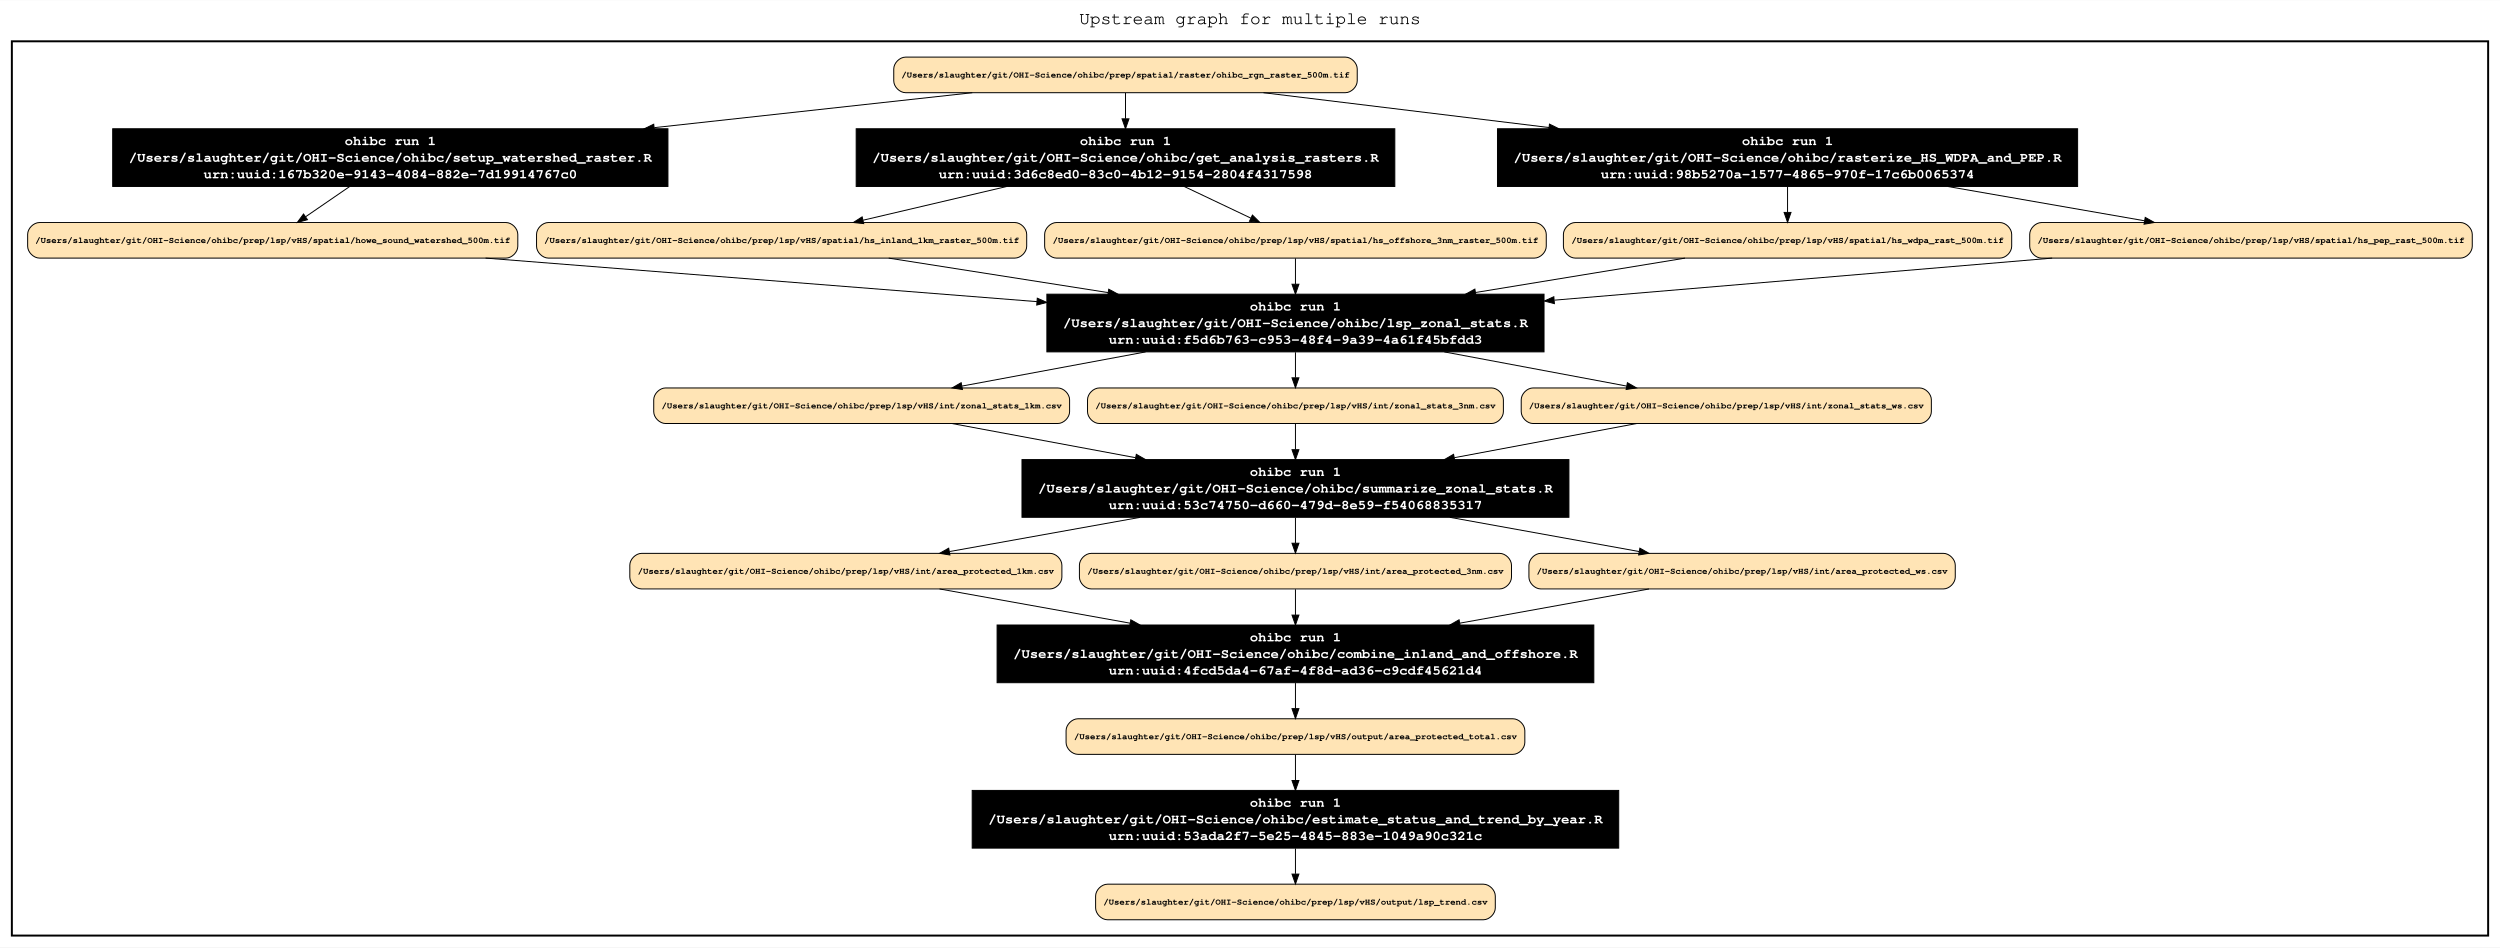
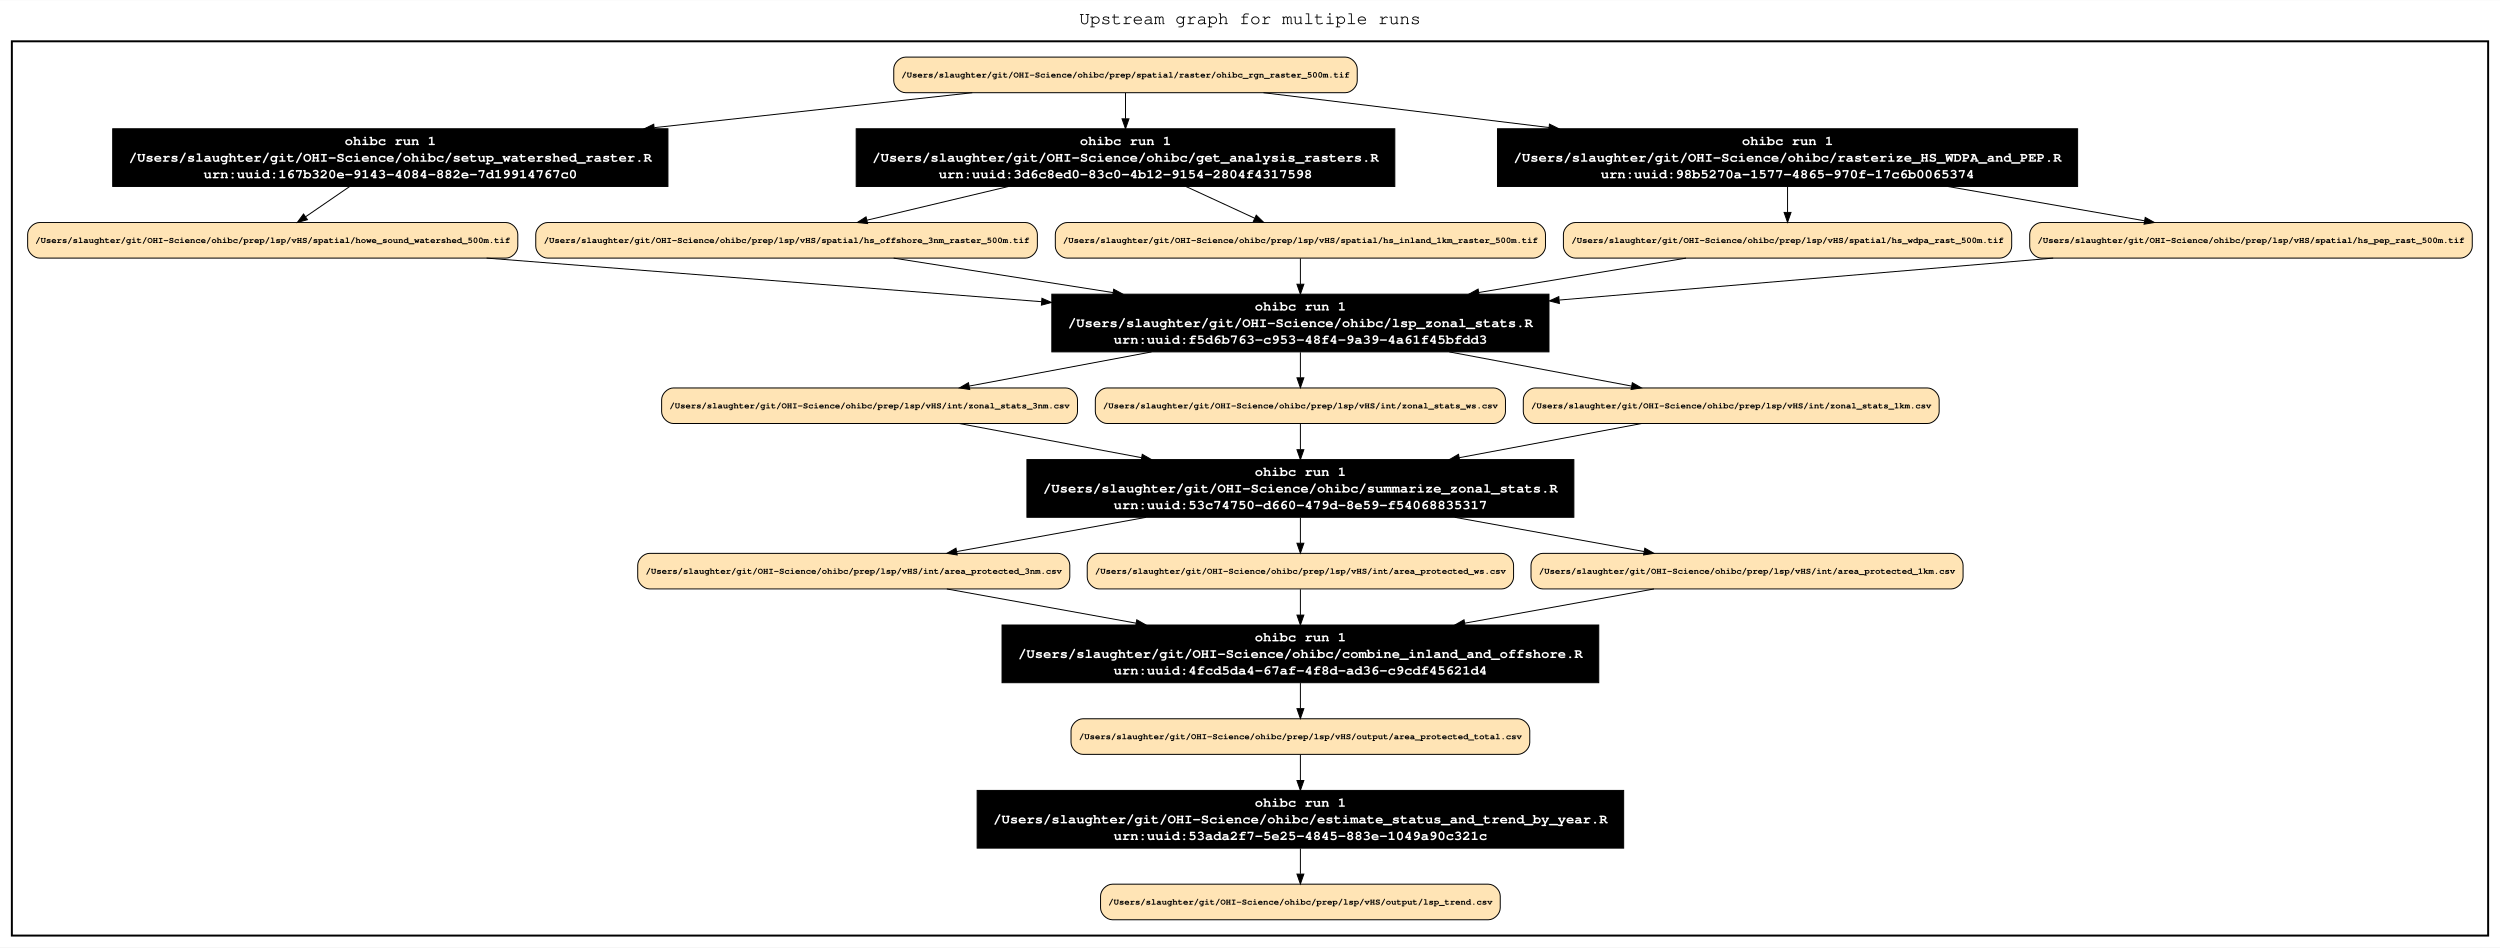
<svg xmlns="http://www.w3.org/2000/svg" width="2530pt" height="959pt" viewBox="0.00 0.00 2530.00 958.60">
  <g id="graph0" class="graph" transform="scale(1 1) rotate(0) translate(4 954.6)">
    <polygon fill="white" stroke="none" points="-4,4 -4,-954.6 2526,-954.6 2526,4 -4,4" />
    <text text-anchor="middle" x="1261" y="-930.4" font-family="Courier,monospace" font-size="18.00">Upstream graph for multiple runs</text>
    <g id="clust1" class="cluster">
      <polygon fill="none" stroke="black" stroke-width="2" points="8,-8 8,-913 2514,-913 2514,-8 8,-8" />
    </g>
    <g id="clust2" class="cluster">
      <polygon fill="none" stroke="white" stroke-width="2" points="16,-16 16,-905 2506,-905 2506,-16 16,-16" />
    </g>
    <g id="node1" class="node">
-       <polygon fill="black" stroke="black" points="1005.05,-263.9 1005.05,-322.3 1608.95,-322.3 1608.95,-263.9 1005.05,-263.9" />
-       <text text-anchor="middle" x="1307" y="-305.7" font-family="Courier,monospace" font-weight="bold" font-size="14.00" fill="white">ohibc run 1 </text>
-       <text text-anchor="middle" x="1307" y="-288.9" font-family="Courier,monospace" font-weight="bold" font-size="14.00" fill="white"> /Users/slaughter/git/OHI-Science/ohibc/combine_inland_and_offshore.R </text>
-       <text text-anchor="middle" x="1307" y="-272.1" font-family="Courier,monospace" font-weight="bold" font-size="14.00" fill="white"> urn:uuid:4fcd5da4-67af-4f8d-ad36-c9cdf45621d4</text>
-     </g>
-     <g id="node16" class="node">
-       <path fill="#ffe4b5" stroke="black" d="M1527.13,-227.4C1527.13,-227.4 1086.87,-227.4 1086.87,-227.4 1080.87,-227.4 1074.87,-221.4 1074.87,-215.4 1074.87,-215.4 1074.87,-203.4 1074.87,-203.4 1074.87,-197.4 1080.87,-191.4 1086.87,-191.4 1086.87,-191.4 1527.13,-191.4 1527.13,-191.4 1533.13,-191.4 1539.13,-197.4 1539.13,-203.4 1539.13,-203.4 1539.13,-215.4 1539.13,-215.4 1539.13,-221.4 1533.13,-227.4 1527.13,-227.4" />
-       <text text-anchor="middle" x="1307" y="-206.7" font-family="Courier,monospace" font-weight="bold" font-size="9.00">/Users/slaughter/git/OHI-Science/ohibc/prep/lsp/vHS/output/area_protected_total.csv</text>
-     </g>
-     <g id="edge23" class="edge">
-       <path fill="none" stroke="black" d="M1307,-263.525C1307,-255.207 1307,-246.139 1307,-237.889" />
-       <polygon fill="black" stroke="black" points="1310.5,-237.645 1307,-227.645 1303.5,-237.645 1310.5,-237.645" />
+       <polygon fill="black" stroke="black" points="1010.05,-263.9 1010.05,-322.3 1613.95,-322.3 1613.95,-263.9 1010.05,-263.9" />
+       <text text-anchor="middle" x="1312" y="-305.7" font-family="Courier,monospace" font-weight="bold" font-size="14.00" fill="white">ohibc run 1 </text>
+       <text text-anchor="middle" x="1312" y="-288.9" font-family="Courier,monospace" font-weight="bold" font-size="14.00" fill="white"> /Users/slaughter/git/OHI-Science/ohibc/combine_inland_and_offshore.R </text>
+       <text text-anchor="middle" x="1312" y="-272.1" font-family="Courier,monospace" font-weight="bold" font-size="14.00" fill="white"> urn:uuid:4fcd5da4-67af-4f8d-ad36-c9cdf45621d4</text>
+     </g>
+     <g id="node21" class="node">
+       <path fill="#ffe4b5" stroke="black" d="M1532.13,-227.4C1532.13,-227.4 1091.87,-227.4 1091.87,-227.4 1085.87,-227.4 1079.87,-221.4 1079.87,-215.4 1079.87,-215.4 1079.87,-203.4 1079.87,-203.4 1079.87,-197.4 1085.87,-191.4 1091.87,-191.4 1091.87,-191.4 1532.13,-191.4 1532.13,-191.4 1538.13,-191.4 1544.13,-197.4 1544.13,-203.4 1544.13,-203.4 1544.13,-215.4 1544.13,-215.4 1544.13,-221.4 1538.13,-227.4 1532.13,-227.4" />
+       <text text-anchor="middle" x="1312" y="-206.7" font-family="Courier,monospace" font-weight="bold" font-size="9.00">/Users/slaughter/git/OHI-Science/ohibc/prep/lsp/vHS/output/area_protected_total.csv</text>
+     </g>
+     <g id="edge28" class="edge">
+       <path fill="none" stroke="black" d="M1312,-263.525C1312,-255.207 1312,-246.139 1312,-237.889" />
+       <polygon fill="black" stroke="black" points="1315.5,-237.645 1312,-227.645 1308.5,-237.645 1315.5,-237.645" />
    </g>
    <g id="node2" class="node">
-       <polygon fill="black" stroke="black" points="1030.24,-431.3 1030.24,-489.7 1583.76,-489.7 1583.76,-431.3 1030.24,-431.3" />
-       <text text-anchor="middle" x="1307" y="-473.1" font-family="Courier,monospace" font-weight="bold" font-size="14.00" fill="white">ohibc run 1 </text>
-       <text text-anchor="middle" x="1307" y="-456.3" font-family="Courier,monospace" font-weight="bold" font-size="14.00" fill="white"> /Users/slaughter/git/OHI-Science/ohibc/summarize_zonal_stats.R </text>
-       <text text-anchor="middle" x="1307" y="-439.5" font-family="Courier,monospace" font-weight="bold" font-size="14.00" fill="white"> urn:uuid:53c74750-d660-479d-8e59-f54068835317</text>
+       <polygon fill="black" stroke="black" points="1035.24,-431.3 1035.24,-489.7 1588.76,-489.7 1588.76,-431.3 1035.24,-431.3" />
+       <text text-anchor="middle" x="1312" y="-473.1" font-family="Courier,monospace" font-weight="bold" font-size="14.00" fill="white">ohibc run 1 </text>
+       <text text-anchor="middle" x="1312" y="-456.3" font-family="Courier,monospace" font-weight="bold" font-size="14.00" fill="white"> /Users/slaughter/git/OHI-Science/ohibc/summarize_zonal_stats.R </text>
+       <text text-anchor="middle" x="1312" y="-439.5" font-family="Courier,monospace" font-weight="bold" font-size="14.00" fill="white"> urn:uuid:53c74750-d660-479d-8e59-f54068835317</text>
+     </g>
+     <g id="node9" class="node">
+       <path fill="#ffe4b5" stroke="black" d="M1066.63,-394.8C1066.63,-394.8 653.37,-394.8 653.37,-394.8 647.37,-394.8 641.37,-388.8 641.37,-382.8 641.37,-382.8 641.37,-370.8 641.37,-370.8 641.37,-364.8 647.37,-358.8 653.37,-358.8 653.37,-358.8 1066.63,-358.8 1066.63,-358.8 1072.63,-358.8 1078.63,-364.8 1078.63,-370.8 1078.63,-370.8 1078.63,-382.8 1078.63,-382.8 1078.63,-388.8 1072.63,-394.8 1066.63,-394.8" />
+       <text text-anchor="middle" x="860" y="-374.1" font-family="Courier,monospace" font-weight="bold" font-size="9.00">/Users/slaughter/git/OHI-Science/ohibc/prep/lsp/vHS/int/area_protected_3nm.csv</text>
+     </g>
+     <g id="edge17" class="edge">
+       <path fill="none" stroke="black" d="M1155.81,-431.269C1092.5,-419.826 1021.09,-406.917 964.292,-396.651" />
+       <polygon fill="black" stroke="black" points="964.687,-393.166 954.224,-394.831 963.442,-400.054 964.687,-393.166" />
    </g>
    <g id="node11" class="node">
-       <path fill="#ffe4b5" stroke="black" d="M1058.63,-394.8C1058.63,-394.8 645.37,-394.8 645.37,-394.8 639.37,-394.8 633.37,-388.8 633.37,-382.8 633.37,-382.8 633.37,-370.8 633.37,-370.8 633.37,-364.8 639.37,-358.8 645.37,-358.8 645.37,-358.8 1058.63,-358.8 1058.63,-358.8 1064.63,-358.8 1070.63,-364.8 1070.63,-370.8 1070.63,-370.8 1070.63,-382.8 1070.63,-382.8 1070.63,-388.8 1064.63,-394.8 1058.63,-394.8" />
-       <text text-anchor="middle" x="852" y="-374.1" font-family="Courier,monospace" font-weight="bold" font-size="9.00">/Users/slaughter/git/OHI-Science/ohibc/prep/lsp/vHS/int/area_protected_1km.csv</text>
+       <path fill="#ffe4b5" stroke="black" d="M1515.73,-394.8C1515.73,-394.8 1108.27,-394.8 1108.27,-394.8 1102.27,-394.8 1096.27,-388.8 1096.27,-382.8 1096.27,-382.8 1096.27,-370.8 1096.27,-370.8 1096.27,-364.8 1102.27,-358.8 1108.27,-358.8 1108.27,-358.8 1515.73,-358.8 1515.73,-358.8 1521.73,-358.8 1527.73,-364.8 1527.73,-370.8 1527.73,-370.8 1527.73,-382.8 1527.73,-382.8 1527.73,-388.8 1521.73,-394.8 1515.73,-394.8" />
+       <text text-anchor="middle" x="1312" y="-374.1" font-family="Courier,monospace" font-weight="bold" font-size="9.00">/Users/slaughter/git/OHI-Science/ohibc/prep/lsp/vHS/int/area_protected_ws.csv</text>
    </g>
    <g id="edge19" class="edge">
-       <path fill="none" stroke="black" d="M1149.78,-431.269C1086.05,-419.826 1014.16,-406.917 956.984,-396.651" />
-       <polygon fill="black" stroke="black" points="957.311,-393.154 946.85,-394.831 956.074,-400.044 957.311,-393.154" />
+       <path fill="none" stroke="black" d="M1312,-430.925C1312,-422.607 1312,-413.539 1312,-405.289" />
+       <polygon fill="black" stroke="black" points="1315.5,-405.045 1312,-395.045 1308.5,-405.045 1315.5,-405.045" />
    </g>
    <g id="node17" class="node">
-       <path fill="#ffe4b5" stroke="black" d="M1513.63,-394.8C1513.63,-394.8 1100.37,-394.8 1100.37,-394.8 1094.37,-394.8 1088.37,-388.8 1088.37,-382.8 1088.37,-382.8 1088.37,-370.8 1088.37,-370.8 1088.37,-364.8 1094.37,-358.8 1100.37,-358.8 1100.37,-358.8 1513.63,-358.8 1513.63,-358.8 1519.63,-358.8 1525.63,-364.8 1525.63,-370.8 1525.63,-370.8 1525.63,-382.8 1525.63,-382.8 1525.63,-388.8 1519.63,-394.8 1513.63,-394.8" />
-       <text text-anchor="middle" x="1307" y="-374.1" font-family="Courier,monospace" font-weight="bold" font-size="9.00">/Users/slaughter/git/OHI-Science/ohibc/prep/lsp/vHS/int/area_protected_3nm.csv</text>
-     </g>
-     <g id="edge24" class="edge">
-       <path fill="none" stroke="black" d="M1307,-430.925C1307,-422.607 1307,-413.539 1307,-405.289" />
-       <polygon fill="black" stroke="black" points="1310.5,-405.045 1307,-395.045 1303.5,-405.045 1310.5,-405.045" />
-     </g>
-     <g id="node20" class="node">
-       <path fill="#ffe4b5" stroke="black" d="M1962.73,-394.8C1962.73,-394.8 1555.27,-394.8 1555.27,-394.8 1549.27,-394.8 1543.27,-388.8 1543.27,-382.8 1543.27,-382.8 1543.27,-370.8 1543.27,-370.8 1543.27,-364.8 1549.27,-358.8 1555.27,-358.8 1555.27,-358.8 1962.73,-358.8 1962.73,-358.8 1968.73,-358.8 1974.73,-364.8 1974.73,-370.8 1974.73,-370.8 1974.73,-382.8 1974.73,-382.8 1974.73,-388.8 1968.73,-394.8 1962.73,-394.8" />
-       <text text-anchor="middle" x="1759" y="-374.1" font-family="Courier,monospace" font-weight="bold" font-size="9.00">/Users/slaughter/git/OHI-Science/ohibc/prep/lsp/vHS/int/area_protected_ws.csv</text>
-     </g>
-     <g id="edge27" class="edge">
-       <path fill="none" stroke="black" d="M1463.19,-431.269C1526.5,-419.826 1597.91,-406.917 1654.71,-396.651" />
-       <polygon fill="black" stroke="black" points="1655.56,-400.054 1664.78,-394.831 1654.31,-393.166 1655.56,-400.054" />
+       <path fill="#ffe4b5" stroke="black" d="M1970.63,-394.8C1970.63,-394.8 1557.37,-394.8 1557.37,-394.8 1551.37,-394.8 1545.37,-388.8 1545.37,-382.8 1545.37,-382.8 1545.37,-370.8 1545.37,-370.8 1545.37,-364.8 1551.37,-358.8 1557.37,-358.8 1557.37,-358.8 1970.63,-358.8 1970.63,-358.8 1976.63,-358.8 1982.63,-364.8 1982.63,-370.8 1982.63,-370.8 1982.63,-382.8 1982.63,-382.8 1982.63,-388.8 1976.63,-394.8 1970.63,-394.8" />
+       <text text-anchor="middle" x="1764" y="-374.1" font-family="Courier,monospace" font-weight="bold" font-size="9.00">/Users/slaughter/git/OHI-Science/ohibc/prep/lsp/vHS/int/area_protected_1km.csv</text>
+     </g>
+     <g id="edge25" class="edge">
+       <path fill="none" stroke="black" d="M1468.19,-431.269C1531.5,-419.826 1602.91,-406.917 1659.71,-396.651" />
+       <polygon fill="black" stroke="black" points="1660.56,-400.054 1669.78,-394.831 1659.31,-393.166 1660.56,-400.054" />
    </g>
    <g id="node3" class="node">
-       <polygon fill="black" stroke="black" points="1055.44,-598.7 1055.44,-657.1 1558.56,-657.1 1558.56,-598.7 1055.44,-598.7" />
-       <text text-anchor="middle" x="1307" y="-640.5" font-family="Courier,monospace" font-weight="bold" font-size="14.00" fill="white">ohibc run 1 </text>
-       <text text-anchor="middle" x="1307" y="-623.7" font-family="Courier,monospace" font-weight="bold" font-size="14.00" fill="white"> /Users/slaughter/git/OHI-Science/ohibc/lsp_zonal_stats.R </text>
-       <text text-anchor="middle" x="1307" y="-606.9" font-family="Courier,monospace" font-weight="bold" font-size="14.00" fill="white"> urn:uuid:f5d6b763-c953-48f4-9a39-4a61f45bfdd3</text>
+       <polygon fill="black" stroke="black" points="1060.44,-598.7 1060.44,-657.1 1563.56,-657.1 1563.56,-598.7 1060.44,-598.7" />
+       <text text-anchor="middle" x="1312" y="-640.5" font-family="Courier,monospace" font-weight="bold" font-size="14.00" fill="white">ohibc run 1 </text>
+       <text text-anchor="middle" x="1312" y="-623.7" font-family="Courier,monospace" font-weight="bold" font-size="14.00" fill="white"> /Users/slaughter/git/OHI-Science/ohibc/lsp_zonal_stats.R </text>
+       <text text-anchor="middle" x="1312" y="-606.9" font-family="Courier,monospace" font-weight="bold" font-size="14.00" fill="white"> urn:uuid:f5d6b763-c953-48f4-9a39-4a61f45bfdd3</text>
+     </g>
+     <g id="node10" class="node">
+       <path fill="#ffe4b5" stroke="black" d="M1074.43,-562.2C1074.43,-562.2 677.567,-562.2 677.567,-562.2 671.567,-562.2 665.567,-556.2 665.567,-550.2 665.567,-550.2 665.567,-538.2 665.567,-538.2 665.567,-532.2 671.567,-526.2 677.567,-526.2 677.567,-526.2 1074.43,-526.2 1074.43,-526.2 1080.43,-526.2 1086.43,-532.2 1086.43,-538.2 1086.43,-538.2 1086.43,-550.2 1086.43,-550.2 1086.43,-556.2 1080.43,-562.2 1074.43,-562.2" />
+       <text text-anchor="middle" x="876" y="-541.5" font-family="Courier,monospace" font-weight="bold" font-size="9.00">/Users/slaughter/git/OHI-Science/ohibc/prep/lsp/vHS/int/zonal_stats_3nm.csv</text>
+     </g>
+     <g id="edge18" class="edge">
+       <path fill="none" stroke="black" d="M1161.34,-598.669C1100.4,-587.249 1031.67,-574.371 976.941,-564.115" />
+       <polygon fill="black" stroke="black" points="977.362,-560.633 966.889,-562.231 976.073,-567.513 977.362,-560.633" />
    </g>
    <g id="node13" class="node">
-       <path fill="#ffe4b5" stroke="black" d="M1066.43,-562.2C1066.43,-562.2 669.567,-562.2 669.567,-562.2 663.567,-562.2 657.567,-556.2 657.567,-550.2 657.567,-550.2 657.567,-538.2 657.567,-538.2 657.567,-532.2 663.567,-526.2 669.567,-526.2 669.567,-526.2 1066.43,-526.2 1066.43,-526.2 1072.43,-526.2 1078.43,-532.2 1078.43,-538.2 1078.43,-538.2 1078.43,-550.2 1078.43,-550.2 1078.43,-556.2 1072.43,-562.2 1066.43,-562.2" />
-       <text text-anchor="middle" x="868" y="-541.5" font-family="Courier,monospace" font-weight="bold" font-size="9.00">/Users/slaughter/git/OHI-Science/ohibc/prep/lsp/vHS/int/zonal_stats_1km.csv</text>
-     </g>
-     <g id="edge20" class="edge">
-       <path fill="none" stroke="black" d="M1155.31,-598.669C1093.95,-587.249 1024.74,-574.371 969.635,-564.115" />
-       <polygon fill="black" stroke="black" points="969.986,-560.62 959.514,-562.231 968.705,-567.502 969.986,-560.62" />
+       <path fill="#ffe4b5" stroke="black" d="M1507.53,-562.2C1507.53,-562.2 1116.47,-562.2 1116.47,-562.2 1110.47,-562.2 1104.47,-556.2 1104.47,-550.2 1104.47,-550.2 1104.47,-538.2 1104.47,-538.2 1104.47,-532.2 1110.47,-526.2 1116.47,-526.2 1116.47,-526.2 1507.53,-526.2 1507.53,-526.2 1513.53,-526.2 1519.53,-532.2 1519.53,-538.2 1519.53,-538.2 1519.53,-550.2 1519.53,-550.2 1519.53,-556.2 1513.53,-562.2 1507.53,-562.2" />
+       <text text-anchor="middle" x="1312" y="-541.5" font-family="Courier,monospace" font-weight="bold" font-size="9.00">/Users/slaughter/git/OHI-Science/ohibc/prep/lsp/vHS/int/zonal_stats_ws.csv</text>
+     </g>
+     <g id="edge21" class="edge">
+       <path fill="none" stroke="black" d="M1312,-598.325C1312,-590.007 1312,-580.939 1312,-572.689" />
+       <polygon fill="black" stroke="black" points="1315.5,-572.445 1312,-562.445 1308.5,-572.445 1315.5,-572.445" />
    </g>
    <g id="node18" class="node">
-       <path fill="#ffe4b5" stroke="black" d="M1505.43,-562.2C1505.43,-562.2 1108.57,-562.2 1108.57,-562.2 1102.57,-562.2 1096.57,-556.2 1096.57,-550.2 1096.57,-550.2 1096.57,-538.2 1096.57,-538.2 1096.57,-532.2 1102.57,-526.2 1108.57,-526.2 1108.57,-526.2 1505.43,-526.2 1505.43,-526.2 1511.43,-526.2 1517.43,-532.2 1517.43,-538.2 1517.43,-538.2 1517.43,-550.2 1517.43,-550.2 1517.43,-556.2 1511.43,-562.2 1505.43,-562.2" />
-       <text text-anchor="middle" x="1307" y="-541.5" font-family="Courier,monospace" font-weight="bold" font-size="9.00">/Users/slaughter/git/OHI-Science/ohibc/prep/lsp/vHS/int/zonal_stats_3nm.csv</text>
-     </g>
-     <g id="edge25" class="edge">
-       <path fill="none" stroke="black" d="M1307,-598.325C1307,-590.007 1307,-580.939 1307,-572.689" />
-       <polygon fill="black" stroke="black" points="1310.5,-572.445 1307,-562.445 1303.5,-572.445 1310.5,-572.445" />
-     </g>
-     <g id="node21" class="node">
-       <path fill="#ffe4b5" stroke="black" d="M1938.53,-562.2C1938.53,-562.2 1547.47,-562.2 1547.47,-562.2 1541.47,-562.2 1535.47,-556.2 1535.47,-550.2 1535.47,-550.2 1535.47,-538.2 1535.47,-538.2 1535.47,-532.2 1541.47,-526.2 1547.47,-526.2 1547.47,-526.2 1938.53,-526.2 1938.53,-526.2 1944.53,-526.2 1950.53,-532.2 1950.53,-538.2 1950.53,-538.2 1950.53,-550.2 1950.53,-550.2 1950.53,-556.2 1944.53,-562.2 1938.53,-562.2" />
-       <text text-anchor="middle" x="1743" y="-541.5" font-family="Courier,monospace" font-weight="bold" font-size="9.00">/Users/slaughter/git/OHI-Science/ohibc/prep/lsp/vHS/int/zonal_stats_ws.csv</text>
-     </g>
-     <g id="edge28" class="edge">
-       <path fill="none" stroke="black" d="M1457.66,-598.669C1518.6,-587.249 1587.33,-574.371 1642.06,-564.115" />
-       <polygon fill="black" stroke="black" points="1642.93,-567.513 1652.11,-562.231 1641.64,-560.633 1642.93,-567.513" />
+       <path fill="#ffe4b5" stroke="black" d="M1946.43,-562.2C1946.43,-562.2 1549.57,-562.2 1549.57,-562.2 1543.57,-562.2 1537.57,-556.2 1537.57,-550.2 1537.57,-550.2 1537.57,-538.2 1537.57,-538.2 1537.57,-532.2 1543.57,-526.2 1549.57,-526.2 1549.57,-526.2 1946.43,-526.2 1946.43,-526.2 1952.43,-526.2 1958.43,-532.2 1958.43,-538.2 1958.43,-538.2 1958.43,-550.2 1958.43,-550.2 1958.43,-556.2 1952.43,-562.2 1946.43,-562.2" />
+       <text text-anchor="middle" x="1748" y="-541.5" font-family="Courier,monospace" font-weight="bold" font-size="9.00">/Users/slaughter/git/OHI-Science/ohibc/prep/lsp/vHS/int/zonal_stats_1km.csv</text>
+     </g>
+     <g id="edge26" class="edge">
+       <path fill="none" stroke="black" d="M1462.66,-598.669C1523.6,-587.249 1592.33,-574.371 1647.06,-564.115" />
+       <polygon fill="black" stroke="black" points="1647.93,-567.513 1657.11,-562.231 1646.64,-560.633 1647.93,-567.513" />
    </g>
    <g id="node4" class="node">
      <polygon fill="black" stroke="black" points="110.045,-766.1 110.045,-824.5 671.955,-824.5 671.955,-766.1 110.045,-766.1" />
      <text text-anchor="middle" x="391" y="-807.9" font-family="Courier,monospace" font-weight="bold" font-size="14.00" fill="white">ohibc run 1 </text>
      <text text-anchor="middle" x="391" y="-791.1" font-family="Courier,monospace" font-weight="bold" font-size="14.00" fill="white"> /Users/slaughter/git/OHI-Science/ohibc/setup_watershed_raster.R </text>
      <text text-anchor="middle" x="391" y="-774.3" font-family="Courier,monospace" font-weight="bold" font-size="14.00" fill="white"> urn:uuid:167b320e-9143-4084-882e-7d19914767c0</text>
    </g>
-     <g id="node19" class="node">
+     <g id="node12" class="node">
      <path fill="#ffe4b5" stroke="black" d="M508.02,-729.6C508.02,-729.6 35.98,-729.6 35.98,-729.6 29.98,-729.6 23.98,-723.6 23.98,-717.6 23.98,-717.6 23.98,-705.6 23.98,-705.6 23.98,-699.6 29.98,-693.6 35.98,-693.6 35.98,-693.6 508.02,-693.6 508.02,-693.6 514.02,-693.6 520.02,-699.6 520.02,-705.6 520.02,-705.6 520.02,-717.6 520.02,-717.6 520.02,-723.6 514.02,-729.6 508.02,-729.6" />
      <text text-anchor="middle" x="272" y="-708.9" font-family="Courier,monospace" font-weight="bold" font-size="9.00">/Users/slaughter/git/OHI-Science/ohibc/prep/lsp/vHS/spatial/howe_sound_watershed_500m.tif</text>
    </g>
-     <g id="edge26" class="edge">
+     <g id="edge20" class="edge">
      <path fill="none" stroke="black" d="M349.714,-765.955C335.149,-755.955 318.972,-744.849 305.166,-735.37" />
      <polygon fill="black" stroke="black" points="307.136,-732.478 296.911,-729.703 303.174,-738.248 307.136,-732.478" />
    </g>
    <g id="node5" class="node">
      <polygon fill="black" stroke="black" points="862.444,-766.1 862.444,-824.5 1407.56,-824.5 1407.56,-766.1 862.444,-766.1" />
      <text text-anchor="middle" x="1135" y="-807.9" font-family="Courier,monospace" font-weight="bold" font-size="14.00" fill="white">ohibc run 1 </text>
      <text text-anchor="middle" x="1135" y="-791.1" font-family="Courier,monospace" font-weight="bold" font-size="14.00" fill="white"> /Users/slaughter/git/OHI-Science/ohibc/get_analysis_rasters.R </text>
      <text text-anchor="middle" x="1135" y="-774.3" font-family="Courier,monospace" font-weight="bold" font-size="14.00" fill="white"> urn:uuid:3d6c8ed0-83c0-4b12-9154-2804f4317598</text>
    </g>
-     <g id="node10" class="node">
-       <path fill="#ffe4b5" stroke="black" d="M1023.02,-729.6C1023.02,-729.6 550.98,-729.6 550.98,-729.6 544.98,-729.6 538.98,-723.6 538.98,-717.6 538.98,-717.6 538.98,-705.6 538.98,-705.6 538.98,-699.6 544.98,-693.6 550.98,-693.6 550.98,-693.6 1023.02,-693.6 1023.02,-693.6 1029.02,-693.6 1035.02,-699.6 1035.02,-705.6 1035.02,-705.6 1035.02,-717.6 1035.02,-717.6 1035.02,-723.6 1029.02,-729.6 1023.02,-729.6" />
-       <text text-anchor="middle" x="787" y="-708.9" font-family="Courier,monospace" font-weight="bold" font-size="9.00">/Users/slaughter/git/OHI-Science/ohibc/prep/lsp/vHS/spatial/hs_inland_1km_raster_500m.tif</text>
-     </g>
-     <g id="edge18" class="edge">
-       <path fill="none" stroke="black" d="M1014.75,-766.069C966.816,-754.815 912.845,-742.145 869.478,-731.963" />
-       <polygon fill="black" stroke="black" points="870.08,-728.51 859.544,-729.631 868.48,-735.324 870.08,-728.51" />
-     </g>
-     <g id="node15" class="node">
-       <path fill="#ffe4b5" stroke="black" d="M1548.82,-729.6C1548.82,-729.6 1065.18,-729.6 1065.18,-729.6 1059.18,-729.6 1053.18,-723.6 1053.18,-717.6 1053.18,-717.6 1053.18,-705.6 1053.18,-705.6 1053.18,-699.6 1059.18,-693.6 1065.18,-693.6 1065.18,-693.6 1548.82,-693.6 1548.82,-693.6 1554.82,-693.6 1560.82,-699.6 1560.82,-705.6 1560.82,-705.6 1560.82,-717.6 1560.82,-717.6 1560.82,-723.6 1554.82,-729.6 1548.82,-729.6" />
-       <text text-anchor="middle" x="1307" y="-708.9" font-family="Courier,monospace" font-weight="bold" font-size="9.00">/Users/slaughter/git/OHI-Science/ohibc/prep/lsp/vHS/spatial/hs_offshore_3nm_raster_500m.tif</text>
-     </g>
-     <g id="edge22" class="edge">
-       <path fill="none" stroke="black" d="M1194.67,-765.955C1216.72,-755.483 1241.32,-743.799 1261.86,-734.04" />
-       <polygon fill="black" stroke="black" points="1263.46,-737.155 1270.99,-729.703 1260.46,-730.832 1263.46,-737.155" />
+     <g id="node8" class="node">
+       <path fill="#ffe4b5" stroke="black" d="M1033.82,-729.6C1033.82,-729.6 550.182,-729.6 550.182,-729.6 544.182,-729.6 538.182,-723.6 538.182,-717.6 538.182,-717.6 538.182,-705.6 538.182,-705.6 538.182,-699.6 544.182,-693.6 550.182,-693.6 550.182,-693.6 1033.82,-693.6 1033.82,-693.6 1039.82,-693.6 1045.82,-699.6 1045.82,-705.6 1045.82,-705.6 1045.82,-717.6 1045.82,-717.6 1045.82,-723.6 1039.82,-729.6 1033.82,-729.6" />
+       <text text-anchor="middle" x="792" y="-708.9" font-family="Courier,monospace" font-weight="bold" font-size="9.00">/Users/slaughter/git/OHI-Science/ohibc/prep/lsp/vHS/spatial/hs_offshore_3nm_raster_500m.tif</text>
+     </g>
+     <g id="edge16" class="edge">
+       <path fill="none" stroke="black" d="M1016.48,-766.069C969.232,-754.815 916.037,-742.145 873.293,-731.963" />
+       <polygon fill="black" stroke="black" points="874.041,-728.544 863.502,-729.631 872.419,-735.353 874.041,-728.544" />
+     </g>
+     <g id="node16" class="node">
+       <path fill="#ffe4b5" stroke="black" d="M1548.02,-729.6C1548.02,-729.6 1075.98,-729.6 1075.98,-729.6 1069.98,-729.6 1063.98,-723.6 1063.98,-717.6 1063.98,-717.6 1063.98,-705.6 1063.98,-705.6 1063.98,-699.6 1069.98,-693.6 1075.98,-693.6 1075.98,-693.6 1548.02,-693.6 1548.02,-693.6 1554.02,-693.6 1560.02,-699.6 1560.02,-705.6 1560.02,-705.6 1560.02,-717.6 1560.02,-717.6 1560.02,-723.6 1554.02,-729.6 1548.02,-729.6" />
+       <text text-anchor="middle" x="1312" y="-708.9" font-family="Courier,monospace" font-weight="bold" font-size="9.00">/Users/slaughter/git/OHI-Science/ohibc/prep/lsp/vHS/spatial/hs_inland_1km_raster_500m.tif</text>
+     </g>
+     <g id="edge24" class="edge">
+       <path fill="none" stroke="black" d="M1196.41,-765.955C1219.2,-755.436 1244.64,-743.694 1265.84,-733.908" />
+       <polygon fill="black" stroke="black" points="1267.33,-737.072 1274.95,-729.703 1264.4,-730.716 1267.33,-737.072" />
    </g>
    <g id="node6" class="node">
      <polygon fill="black" stroke="black" points="1511.45,-766.1 1511.45,-824.5 2098.55,-824.5 2098.55,-766.1 1511.45,-766.1" />
      <text text-anchor="middle" x="1805" y="-807.9" font-family="Courier,monospace" font-weight="bold" font-size="14.00" fill="white">ohibc run 1 </text>
      <text text-anchor="middle" x="1805" y="-791.1" font-family="Courier,monospace" font-weight="bold" font-size="14.00" fill="white"> /Users/slaughter/git/OHI-Science/ohibc/rasterize_HS_WDPA_and_PEP.R </text>
      <text text-anchor="middle" x="1805" y="-774.3" font-family="Courier,monospace" font-weight="bold" font-size="14.00" fill="white"> urn:uuid:98b5270a-1577-4865-970f-17c6b0065374</text>
    </g>
-     <g id="node8" class="node">
+     <g id="node14" class="node">
      <path fill="#ffe4b5" stroke="black" d="M2019.83,-729.6C2019.83,-729.6 1590.17,-729.6 1590.17,-729.6 1584.17,-729.6 1578.17,-723.6 1578.17,-717.6 1578.17,-717.6 1578.17,-705.6 1578.17,-705.6 1578.17,-699.6 1584.17,-693.6 1590.17,-693.6 1590.17,-693.6 2019.83,-693.6 2019.83,-693.6 2025.83,-693.6 2031.83,-699.6 2031.83,-705.6 2031.83,-705.6 2031.83,-717.6 2031.83,-717.6 2031.83,-723.6 2025.83,-729.6 2019.83,-729.6" />
      <text text-anchor="middle" x="1805" y="-708.9" font-family="Courier,monospace" font-weight="bold" font-size="9.00">/Users/slaughter/git/OHI-Science/ohibc/prep/lsp/vHS/spatial/hs_wdpa_rast_500m.tif</text>
    </g>
-     <g id="edge16" class="edge">
+     <g id="edge22" class="edge">
      <path fill="none" stroke="black" d="M1805,-765.725C1805,-757.407 1805,-748.339 1805,-740.089" />
      <polygon fill="black" stroke="black" points="1808.5,-739.845 1805,-729.845 1801.5,-739.845 1808.5,-739.845" />
    </g>
-     <g id="node14" class="node">
+     <g id="node20" class="node">
      <path fill="#ffe4b5" stroke="black" d="M2485.93,-729.6C2485.93,-729.6 2062.07,-729.6 2062.07,-729.6 2056.07,-729.6 2050.07,-723.6 2050.07,-717.6 2050.07,-717.6 2050.07,-705.6 2050.07,-705.6 2050.07,-699.6 2056.07,-693.6 2062.07,-693.6 2062.07,-693.6 2485.93,-693.6 2485.93,-693.6 2491.93,-693.6 2497.93,-699.6 2497.93,-705.6 2497.93,-705.6 2497.93,-717.6 2497.93,-717.6 2497.93,-723.6 2491.93,-729.6 2485.93,-729.6" />
      <text text-anchor="middle" x="2274" y="-708.9" font-family="Courier,monospace" font-weight="bold" font-size="9.00">/Users/slaughter/git/OHI-Science/ohibc/prep/lsp/vHS/spatial/hs_pep_rast_500m.tif</text>
    </g>
-     <g id="edge21" class="edge">
+     <g id="edge27" class="edge">
      <path fill="none" stroke="black" d="M1967.06,-766.069C2032.89,-754.602 2107.16,-741.664 2166.15,-731.387" />
      <polygon fill="black" stroke="black" points="2166.98,-734.796 2176.23,-729.631 2165.78,-727.899 2166.98,-734.796" />
    </g>
    <g id="node7" class="node">
-       <polygon fill="black" stroke="black" points="979.853,-96.5 979.853,-154.9 1634.15,-154.9 1634.15,-96.5 979.853,-96.5" />
-       <text text-anchor="middle" x="1307" y="-138.3" font-family="Courier,monospace" font-weight="bold" font-size="14.00" fill="white">ohibc run 1 </text>
-       <text text-anchor="middle" x="1307" y="-121.5" font-family="Courier,monospace" font-weight="bold" font-size="14.00" fill="white"> /Users/slaughter/git/OHI-Science/ohibc/estimate_status_and_trend_by_year.R </text>
-       <text text-anchor="middle" x="1307" y="-104.7" font-family="Courier,monospace" font-weight="bold" font-size="14.00" fill="white"> urn:uuid:53ada2f7-5e25-4845-883e-1049a90c321c</text>
-     </g>
-     <g id="node9" class="node">
-       <path fill="#ffe4b5" stroke="black" d="M1497.24,-60C1497.24,-60 1116.76,-60 1116.76,-60 1110.76,-60 1104.76,-54 1104.76,-48 1104.76,-48 1104.76,-36 1104.76,-36 1104.76,-30 1110.76,-24 1116.76,-24 1116.76,-24 1497.24,-24 1497.24,-24 1503.24,-24 1509.24,-30 1509.24,-36 1509.24,-36 1509.24,-48 1509.24,-48 1509.24,-54 1503.24,-60 1497.24,-60" />
-       <text text-anchor="middle" x="1307" y="-39.3" font-family="Courier,monospace" font-weight="bold" font-size="9.00">/Users/slaughter/git/OHI-Science/ohibc/prep/lsp/vHS/output/lsp_trend.csv</text>
-     </g>
-     <g id="edge17" class="edge">
-       <path fill="none" stroke="black" d="M1307,-96.125C1307,-87.807 1307,-78.739 1307,-70.489" />
-       <polygon fill="black" stroke="black" points="1310.5,-70.245 1307,-60.245 1303.5,-70.245 1310.5,-70.245" />
+       <polygon fill="black" stroke="black" points="984.853,-96.5 984.853,-154.9 1639.15,-154.9 1639.15,-96.5 984.853,-96.5" />
+       <text text-anchor="middle" x="1312" y="-138.3" font-family="Courier,monospace" font-weight="bold" font-size="14.00" fill="white">ohibc run 1 </text>
+       <text text-anchor="middle" x="1312" y="-121.5" font-family="Courier,monospace" font-weight="bold" font-size="14.00" fill="white"> /Users/slaughter/git/OHI-Science/ohibc/estimate_status_and_trend_by_year.R </text>
+       <text text-anchor="middle" x="1312" y="-104.7" font-family="Courier,monospace" font-weight="bold" font-size="14.00" fill="white"> urn:uuid:53ada2f7-5e25-4845-883e-1049a90c321c</text>
+     </g>
+     <g id="node15" class="node">
+       <path fill="#ffe4b5" stroke="black" d="M1502.24,-60C1502.24,-60 1121.76,-60 1121.76,-60 1115.76,-60 1109.76,-54 1109.76,-48 1109.76,-48 1109.76,-36 1109.76,-36 1109.76,-30 1115.76,-24 1121.76,-24 1121.76,-24 1502.24,-24 1502.24,-24 1508.24,-24 1514.24,-30 1514.24,-36 1514.24,-36 1514.24,-48 1514.24,-48 1514.24,-54 1508.24,-60 1502.24,-60" />
+       <text text-anchor="middle" x="1312" y="-39.3" font-family="Courier,monospace" font-weight="bold" font-size="9.00">/Users/slaughter/git/OHI-Science/ohibc/prep/lsp/vHS/output/lsp_trend.csv</text>
+     </g>
+     <g id="edge23" class="edge">
+       <path fill="none" stroke="black" d="M1312,-96.125C1312,-87.807 1312,-78.739 1312,-70.489" />
+       <polygon fill="black" stroke="black" points="1315.5,-70.245 1312,-60.245 1308.5,-70.245 1315.5,-70.245" />
+     </g>
+     <g id="edge13" class="edge">
+       <path fill="none" stroke="black" d="M900.376,-693.572C964.541,-683.491 1047.64,-670.434 1122.36,-658.695" />
+       <polygon fill="black" stroke="black" points="1123.04,-662.132 1132.37,-657.122 1121.95,-655.217 1123.04,-662.132" />
    </g>
    <g id="edge14" class="edge">
-       <path fill="none" stroke="black" d="M1701.21,-693.572C1639.95,-683.523 1560.67,-670.517 1489.29,-658.806" />
-       <polygon fill="black" stroke="black" points="1489.71,-655.328 1479.27,-657.162 1488.57,-662.235 1489.71,-655.328" />
+       <path fill="none" stroke="black" d="M954.204,-358.772C1009.57,-348.764 1081.17,-335.823 1145.75,-324.15" />
+       <polygon fill="black" stroke="black" points="1146.42,-327.585 1155.64,-322.362 1145.18,-320.697 1146.42,-327.585" />
    </g>
    <g id="edge15" class="edge">
-       <path fill="none" stroke="black" d="M895.376,-693.572C959.541,-683.491 1042.64,-670.434 1117.36,-658.695" />
-       <polygon fill="black" stroke="black" points="1118.04,-662.132 1127.37,-657.122 1116.95,-655.217 1118.04,-662.132" />
+       <path fill="none" stroke="black" d="M966.869,-526.172C1020.17,-516.185 1089.06,-503.276 1151.25,-491.622" />
+       <polygon fill="black" stroke="black" points="1151.99,-495.044 1161.17,-489.762 1150.7,-488.164 1151.99,-495.044" />
    </g>
    <g id="edge1" class="edge">
-       <path fill="none" stroke="black" d="M946.829,-358.772C1002.57,-348.764 1074.64,-335.823 1139.65,-324.15" />
-       <polygon fill="black" stroke="black" points="1140.38,-327.575 1149.6,-322.362 1139.14,-320.685 1140.38,-327.575" />
-     </g>
-     <g id="node12" class="node">
+       <path fill="none" stroke="black" d="M1312,-358.474C1312,-350.85 1312,-341.569 1312,-332.454" />
+       <polygon fill="black" stroke="black" points="1315.5,-332.331 1312,-322.331 1308.5,-332.331 1315.5,-332.331" />
+     </g>
+     <g id="edge2" class="edge">
+       <path fill="none" stroke="black" d="M488.436,-693.597C651.777,-680.766 876.613,-663.103 1050.1,-649.474" />
+       <polygon fill="black" stroke="black" points="1050.45,-652.958 1060.14,-648.685 1049.9,-645.979 1050.45,-652.958" />
+     </g>
+     <g id="edge3" class="edge">
+       <path fill="none" stroke="black" d="M1312,-525.874C1312,-518.25 1312,-508.969 1312,-499.854" />
+       <polygon fill="black" stroke="black" points="1315.5,-499.731 1312,-489.731 1308.5,-499.731 1315.5,-499.731" />
+     </g>
+     <g id="edge4" class="edge">
+       <path fill="none" stroke="black" d="M1702.25,-693.572C1641.61,-683.523 1563.13,-670.517 1492.46,-658.806" />
+       <polygon fill="black" stroke="black" points="1492.98,-655.345 1482.54,-657.162 1491.84,-662.25 1492.98,-655.345" />
+     </g>
+     <g id="edge5" class="edge">
+       <path fill="none" stroke="black" d="M1312,-693.274C1312,-685.65 1312,-676.369 1312,-667.254" />
+       <polygon fill="black" stroke="black" points="1315.5,-667.131 1312,-657.131 1308.5,-667.131 1315.5,-667.131" />
+     </g>
+     <g id="edge6" class="edge">
+       <path fill="none" stroke="black" d="M1669.8,-358.772C1614.43,-348.764 1542.83,-335.823 1478.25,-324.15" />
+       <polygon fill="black" stroke="black" points="1478.82,-320.697 1468.36,-322.362 1477.58,-327.585 1478.82,-320.697" />
+     </g>
+     <g id="edge10" class="edge">
+       <path fill="none" stroke="black" d="M1657.13,-526.172C1603.83,-516.185 1534.94,-503.276 1472.75,-491.622" />
+       <polygon fill="black" stroke="black" points="1473.3,-488.164 1462.83,-489.762 1472.01,-495.044 1473.3,-488.164" />
+     </g>
+     <g id="node19" class="node">
      <path fill="#ffe4b5" stroke="black" d="M1357.52,-897C1357.52,-897 912.475,-897 912.475,-897 906.475,-897 900.475,-891 900.475,-885 900.475,-885 900.475,-873 900.475,-873 900.475,-867 906.475,-861 912.475,-861 912.475,-861 1357.52,-861 1357.52,-861 1363.52,-861 1369.52,-867 1369.52,-873 1369.52,-873 1369.52,-885 1369.52,-885 1369.52,-891 1363.52,-897 1357.52,-897" />
      <text text-anchor="middle" x="1135" y="-876.3" font-family="Courier,monospace" font-weight="bold" font-size="9.00">/Users/slaughter/git/OHI-Science/ohibc/prep/spatial/raster/ohibc_rgn_raster_500m.tif</text>
    </g>
-     <g id="edge4" class="edge">
+     <g id="edge9" class="edge">
      <path fill="none" stroke="black" d="M979.939,-860.972C886.916,-850.757 766.073,-837.487 658.079,-825.628" />
      <polygon fill="black" stroke="black" points="658.326,-822.135 648.003,-824.522 657.562,-829.093 658.326,-822.135" />
    </g>
-     <g id="edge3" class="edge">
+     <g id="edge8" class="edge">
      <path fill="none" stroke="black" d="M1135,-860.674C1135,-853.05 1135,-843.769 1135,-834.654" />
      <polygon fill="black" stroke="black" points="1138.5,-834.531 1135,-824.531 1131.5,-834.531 1138.5,-834.531" />
    </g>
-     <g id="edge2" class="edge">
+     <g id="edge7" class="edge">
      <path fill="none" stroke="black" d="M1274.64,-860.972C1358.16,-850.788 1466.58,-837.568 1563.6,-825.736" />
      <polygon fill="black" stroke="black" points="1564.06,-829.207 1573.56,-824.522 1563.21,-822.258 1564.06,-829.207" />
    </g>
-     <g id="edge5" class="edge">
-       <path fill="none" stroke="black" d="M959.494,-526.172C1013.16,-516.185 1082.52,-503.276 1145.15,-491.622" />
-       <polygon fill="black" stroke="black" points="1145.95,-495.033 1155.14,-489.762 1144.67,-488.151 1145.95,-495.033" />
-     </g>
-     <g id="edge6" class="edge">
-       <path fill="none" stroke="black" d="M2072.76,-693.597C1926.67,-681.255 1727.69,-664.443 1569.18,-651.051" />
-       <polygon fill="black" stroke="black" points="1569.06,-647.528 1558.8,-650.174 1568.47,-654.503 1569.06,-647.528" />
-     </g>
-     <g id="edge7" class="edge">
-       <path fill="none" stroke="black" d="M1307,-693.274C1307,-685.65 1307,-676.369 1307,-667.254" />
-       <polygon fill="black" stroke="black" points="1310.5,-667.131 1307,-657.131 1303.5,-667.131 1310.5,-667.131" />
-     </g>
-     <g id="edge8" class="edge">
-       <path fill="none" stroke="black" d="M1307,-191.074C1307,-183.45 1307,-174.169 1307,-165.054" />
-       <polygon fill="black" stroke="black" points="1310.5,-164.931 1307,-154.931 1303.5,-164.931 1310.5,-164.931" />
-     </g>
-     <g id="edge9" class="edge">
-       <path fill="none" stroke="black" d="M1307,-358.474C1307,-350.85 1307,-341.569 1307,-332.454" />
-       <polygon fill="black" stroke="black" points="1310.5,-332.331 1307,-322.331 1303.5,-332.331 1310.5,-332.331" />
-     </g>
-     <g id="edge10" class="edge">
-       <path fill="none" stroke="black" d="M1307,-525.874C1307,-518.25 1307,-508.969 1307,-499.854" />
-       <polygon fill="black" stroke="black" points="1310.5,-499.731 1307,-489.731 1303.5,-499.731 1310.5,-499.731" />
-     </g>
    <g id="edge11" class="edge">
-       <path fill="none" stroke="black" d="M487.395,-693.597C649.661,-680.788 872.907,-663.166 1045.43,-649.547" />
-       <polygon fill="black" stroke="black" points="1045.73,-653.035 1055.42,-648.759 1045.18,-646.057 1045.73,-653.035" />
+       <path fill="none" stroke="black" d="M2073.8,-693.597C1928.87,-681.289 1731.62,-664.537 1574.14,-651.163" />
+       <polygon fill="black" stroke="black" points="1574.09,-647.646 1563.83,-650.287 1573.49,-654.621 1574.09,-647.646" />
    </g>
    <g id="edge12" class="edge">
-       <path fill="none" stroke="black" d="M1664.8,-358.772C1609.43,-348.764 1537.83,-335.823 1473.25,-324.15" />
-       <polygon fill="black" stroke="black" points="1473.82,-320.697 1463.36,-322.362 1472.58,-327.585 1473.82,-320.697" />
-     </g>
-     <g id="edge13" class="edge">
-       <path fill="none" stroke="black" d="M1652.13,-526.172C1598.83,-516.185 1529.94,-503.276 1467.75,-491.622" />
-       <polygon fill="black" stroke="black" points="1468.3,-488.164 1457.83,-489.762 1467.01,-495.044 1468.3,-488.164" />
+       <path fill="none" stroke="black" d="M1312,-191.074C1312,-183.45 1312,-174.169 1312,-165.054" />
+       <polygon fill="black" stroke="black" points="1315.5,-164.931 1312,-154.931 1308.5,-164.931 1315.5,-164.931" />
    </g>
  </g>
</svg>
